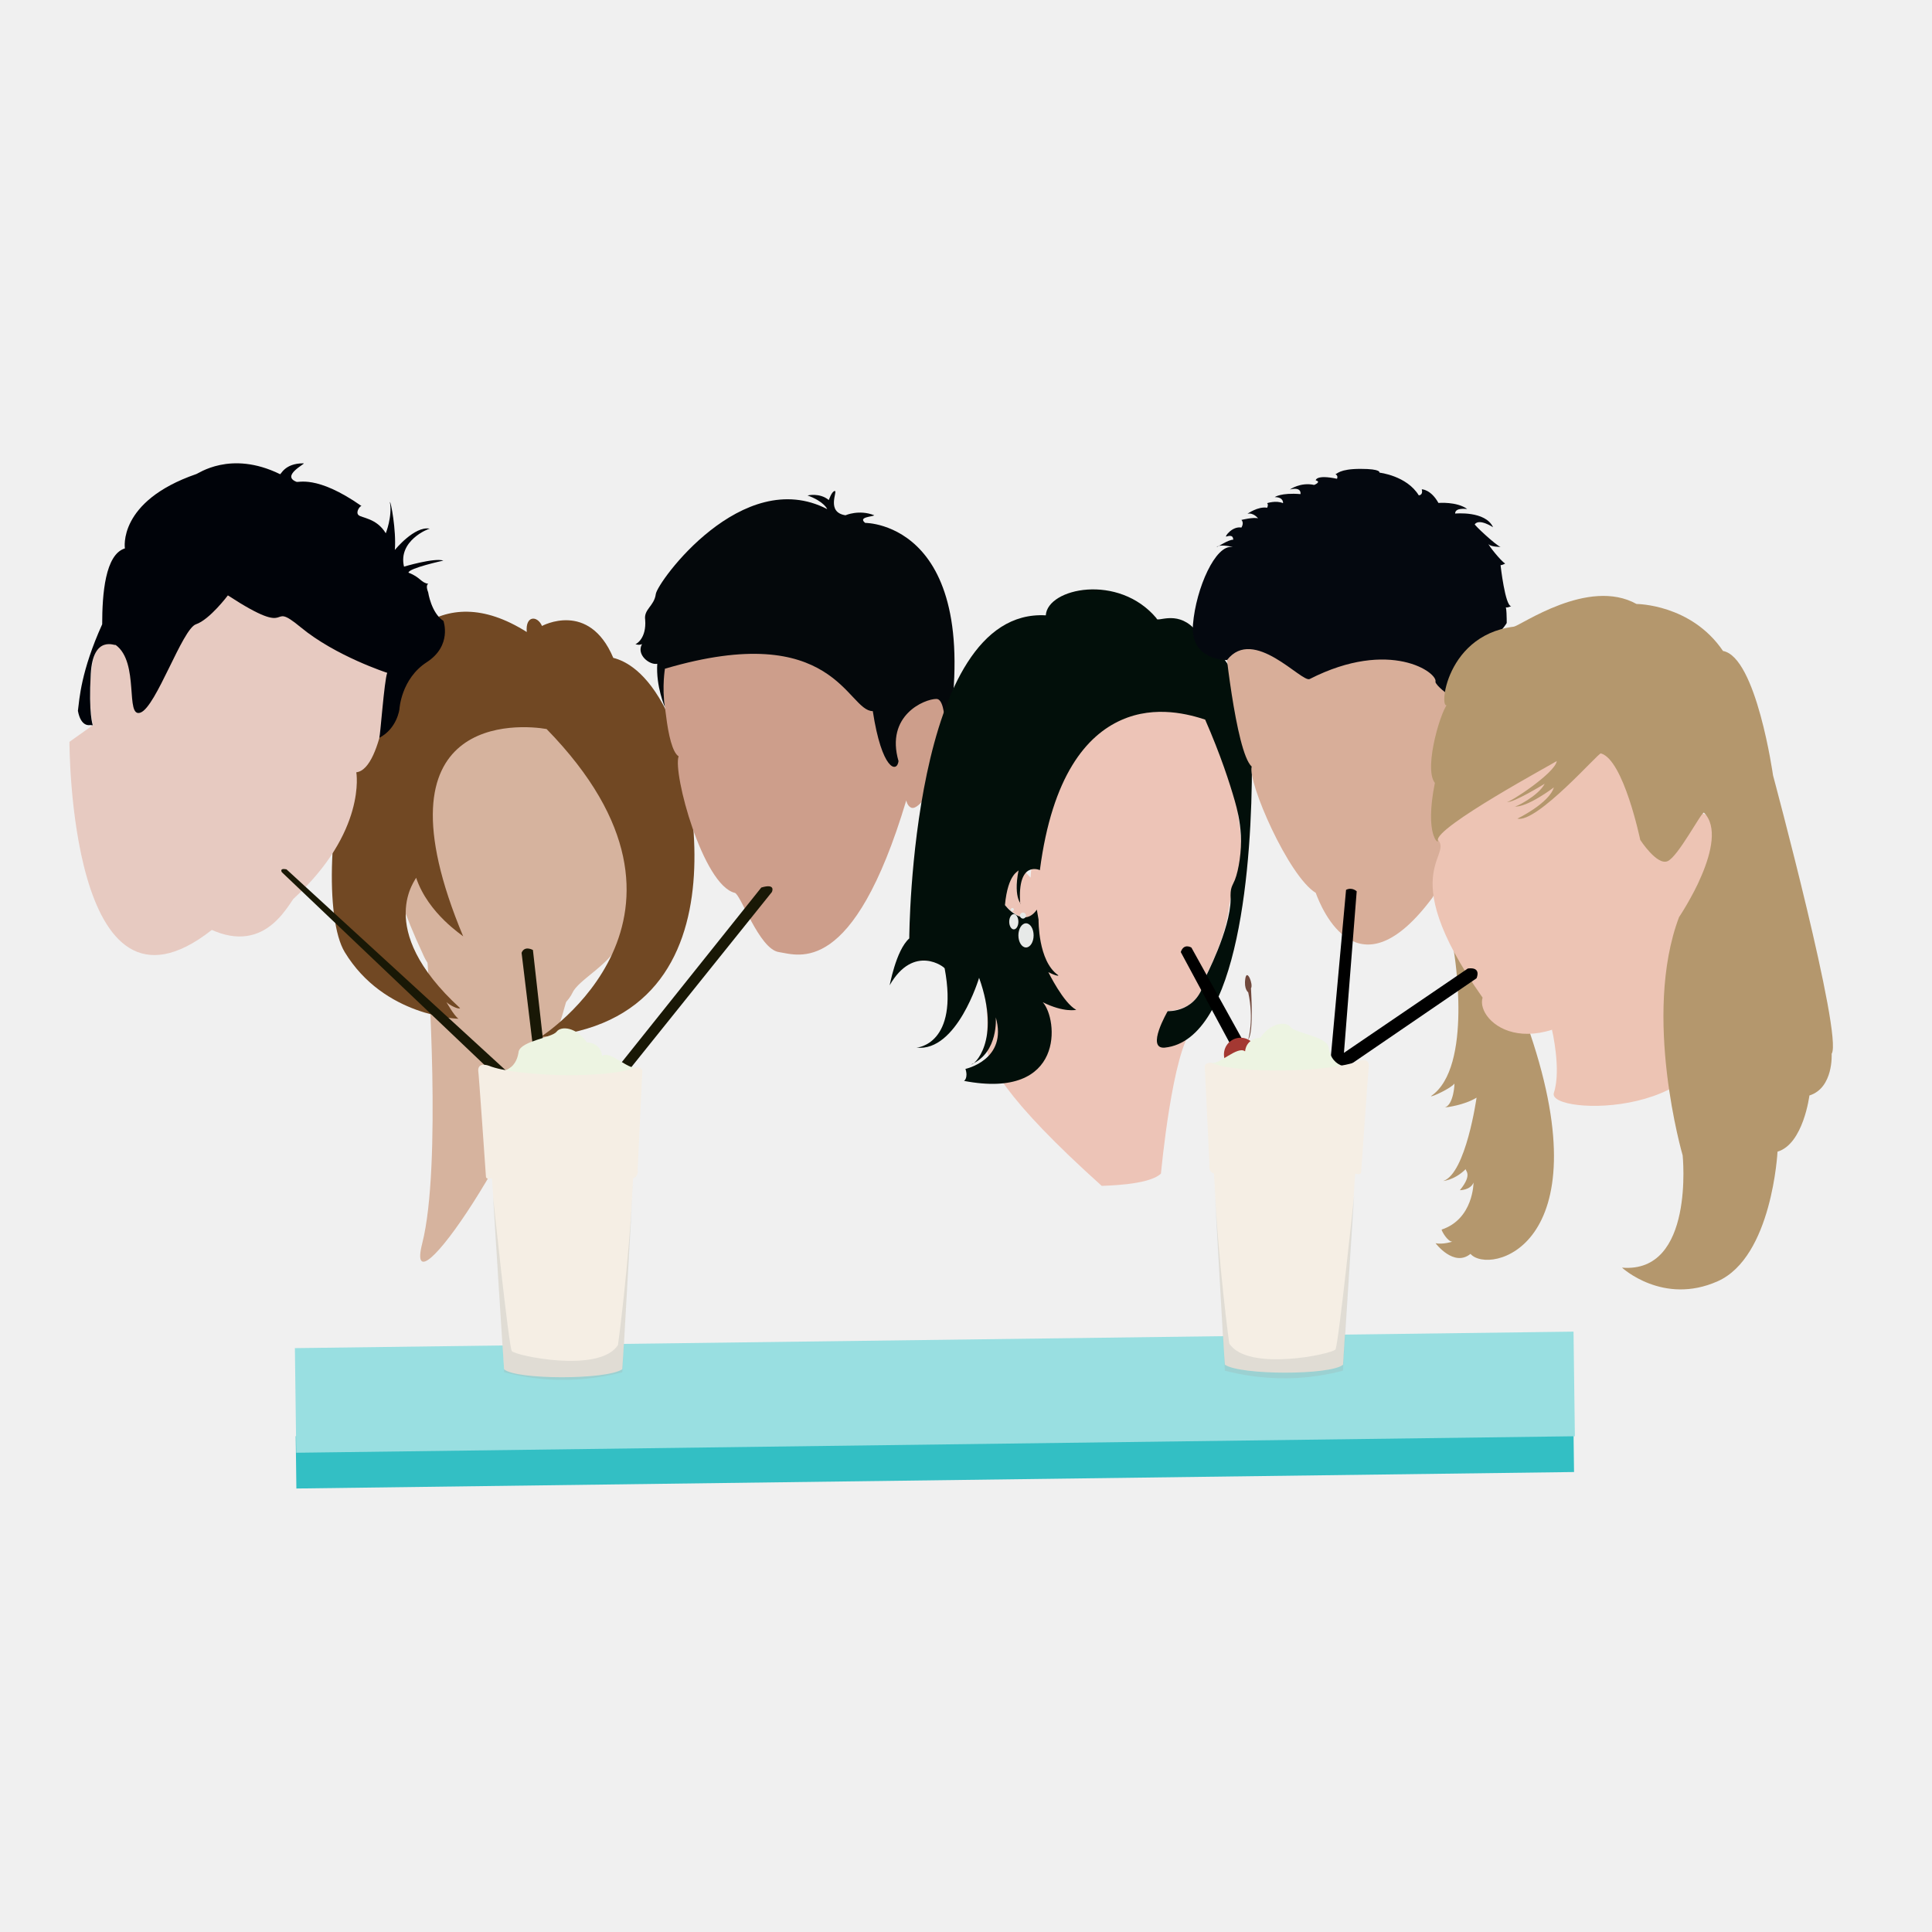
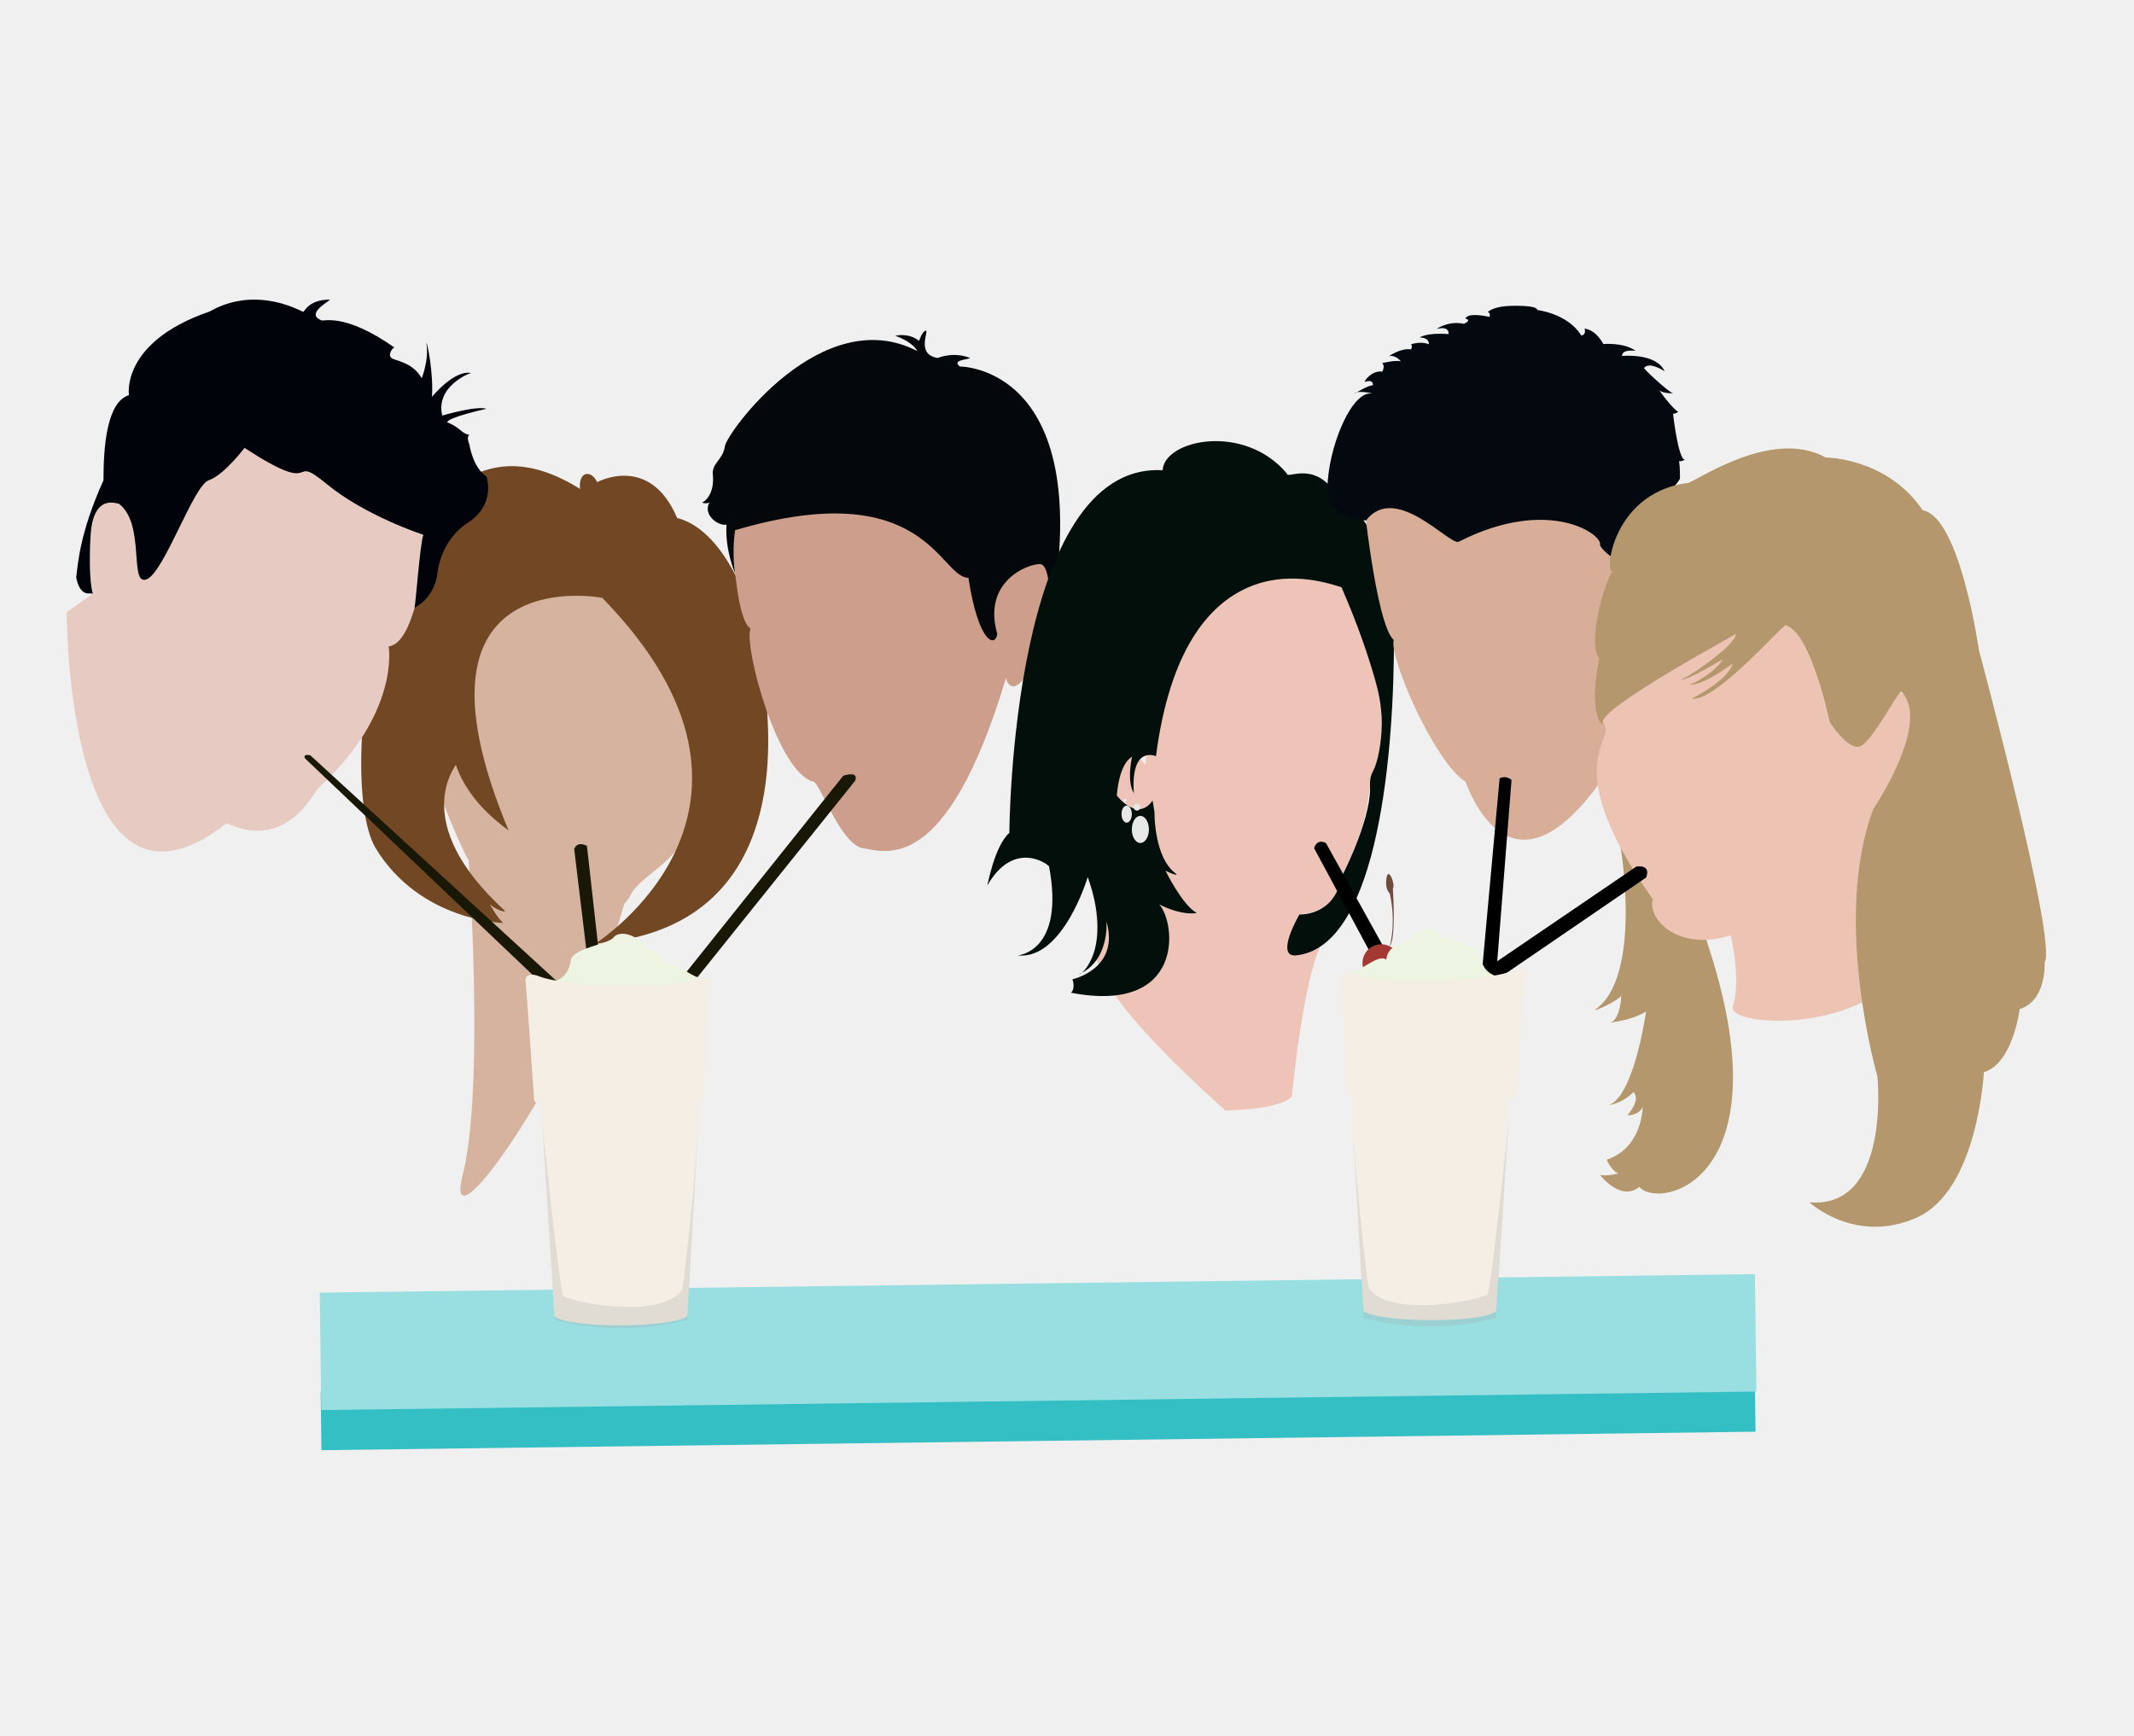
- <svg xmlns="http://www.w3.org/2000/svg" version="1.1" id="Layer_1" x="0px" y="0px" viewBox="0 0 1020 1020" style="enable-background:new 0 0 1020 1020;" xml:space="preserve">
+ <svg xmlns="http://www.w3.org/2000/svg" version="1.1" id="Layer_1" x="0px" y="0px" viewBox="0 0 1573.6 1280" style="enable-background:new 0 0 1573.6 1280;" xml:space="preserve">
  <style type="text/css">
	.st0{display:none;}
	.st1{display:inline;fill:#FFFFFF;}
	.st2{display:inline;fill:#CD9E8B;}
	.st3{display:inline;fill:#000309;}
	.st4{font-family:'BrandonGrotesque-Black';}
	.st5{font-size:36px;}
- 	.st6{letter-spacing:3;}
+ 	.st6{letter-spacing:4;}
	.st7{font-size:24px;}
- 	.st8{fill:#33BFC4;}
- 	.st9{fill:#99DFE1;}
- 	.st10{fill:#D6B39E;}
- 	.st11{fill:#714823;}
- 	.st12{fill:#E7CAC1;}
- 	.st13{fill:#000309;}
- 	.st14{fill:#CD9E8B;}
- 	.st15{fill:#04080B;}
- 	.st16{fill:#EDC4B7;}
- 	.st17{fill:#020F0A;}
- 	.st18{fill:#E7E9E8;}
- 	.st19{fill:#D8AE99;}
- 	.st20{fill:#04080F;}
- 	.st21{fill:#EDC4B4;}
- 	.st22{fill:#B4976D;}
- 	.st23{fill:#191806;}
- 	.st24{fill:#EDF4E2;}
- 	.st25{fill:#F5EEE4;}
- 	.st26{opacity:0.25;fill:#A1A8A5;enable-background:new    ;}
- 	.st27{fill:#A43832;}
- 	.st28{fill:#71493D;}
+ 	.st8{letter-spacing:3;}
+ 	.st9{fill:#33BFC4;}
+ 	.st10{fill:#99DFE1;}
+ 	.st11{fill:#D6B39E;}
+ 	.st12{fill:#714823;}
+ 	.st13{fill:#E7CAC1;}
+ 	.st14{fill:#000309;}
+ 	.st15{fill:#CD9E8B;}
+ 	.st16{fill:#04080B;}
+ 	.st17{fill:#EDC4B7;}
+ 	.st18{fill:#020F0A;}
+ 	.st19{fill:#E7E9E8;}
+ 	.st20{fill:#D8AE99;}
+ 	.st21{fill:#04080F;}
+ 	.st22{fill:#EDC4B4;}
+ 	.st23{fill:#B4976D;}
+ 	.st24{fill:#191806;}
+ 	.st25{fill:#EDF4E2;}
+ 	.st26{fill:#F5EEE4;}
+ 	.st27{opacity:0.25;fill:#A1A8A5;enable-background:new    ;}
+ 	.st28{fill:#A43832;}
+ 	.st29{fill:#71493D;}
</style>
  <g id="Reference" class="st0">
</g>
  <g id="BG" class="st0">
-     <rect id="Blue" x="-450" y="-130" class="st1" width="1920" height="1280" />
-     <path id="Ross_x27_s_Neck" class="st2" d="M432.1,485.2c0,0,4.4,17.2,63.4-4.8c3-4,0.3-53.8-16.3-76.9S386.6,418,432.1,485.2" />
+     <rect id="Blue" x="-173.2" class="st1" width="1920" height="1280" />
+     <path id="Ross_x27_s_Neck" class="st2" d="M708.9,615.2c0,0,4.4,17.2,63.4-4.8c3-4,0.3-53.8-16.3-76.9S663.4,548,708.9,615.2" />
  </g>
  <g id="Text" class="st0">
-     <text transform="matrix(1 0 0 1 238.5741 976.2168)" class="st3 st4 st5 st6">I’LL BE THERE FOR YOU</text>
-     <text transform="matrix(1 0 0 1 409.1222 57.2168)" class="st3 st4 st5 st6">FRIENDS</text>
-     <text transform="matrix(1 0 0 1 429.9823 86.0168)" class="st3 st4 st7 st6">1994-2004</text>
+     <text transform="matrix(1 0 0 1 515.3741 1106.217)" class="st3 st4 st5 st6">I’LL BE THERE FOR YOU</text>
+     <text transform="matrix(1 0 0 1 685.9222 187.2168)" class="st3 st4 st5 st6">FRIENDS</text>
+     <text transform="matrix(1 0 0 1 706.7823 216.0168)" class="st3 st4 st7 st8">1994-2004</text>
  </g>
  <g id="Table">
-     <rect id="Bottom" x="156.27" y="753.9" transform="matrix(0.9999 -0.0129 0.0129 0.9999 -9.863 6.4314)" class="st8" width="674.61" height="27.62" />
-     <rect id="Top" x="156.02" y="707.4" transform="matrix(0.9999 -0.0129 0.0129 0.9999 -9.4413 6.4287)" class="st9" width="675.12" height="55.24" />
+     <rect id="Bottom" x="236.7" y="1019.4" transform="matrix(0.9999 -1.290066e-02 1.290066e-02 0.9999 -13.3663 9.962)" class="st9" width="1057.6" height="43.3" />
+     <rect id="Top" x="236.3" y="946.5" transform="matrix(0.9999 -1.290066e-02 1.290066e-02 0.9999 -12.7052 9.9578)" class="st10" width="1058.4" height="86.6" />
  </g>
  <g id="Rachel">
-     <path id="Face_00000165215981469652447690000001712876044890071938_" class="st10" d="M223.31,503.79   c6.38,15.18,21.24,15.63,34.06,31.64c6.38,8.04,36.87,4.78,44.84-11.23c3.19-7.21,20.79-15.18,25.64-28   c4.78-12.82,13.14-23.98-5.04-94.85C304.64,330.42,145.24,337.63,223.31,503.79z" />
-     <path id="Neck_00000168808589113193851130000016148125485829520061_" class="st10" d="M225.74,508.39c0,0,7.59,107.16-2.81,147.99   c-10.4,40.82,56.52-55.24,75.91-127.32S225.74,508.39,225.74,508.39z" />
-     <path id="Hair_00000109026599716188606680000012346897763147777958_" class="st11" d="M285.38,547.49c0,0,100.08-63.28,3.19-162.6   c-13.59-2.42-93.64-9.19-44.01,109.52c0-0.45-18.43-11.8-24.88-31.06c0.83,0-23.22,26.41,23.22,68.89   c-0.83,0.83-5.61-1.59-7.21-3.19c0,0,4.02,7.21,6.38,8.8c0,0-39.23-0.83-60.09-35.21c-20.79-34.45,4.78-226.64,96.13-168.97   c-0.83-8.8,5.61-8.8,8.04-3.19c0,0,24.81-13.59,37.63,16.84c6.38,1.59,17.61,7.21,28,28C362.24,396.12,401.54,538.69,285.38,547.49   z" />
+     <path id="Face_00000165215981469652447690000001712876044890071938_" class="st11" d="M341.8,627.3c10,23.8,33.3,24.5,53.4,49.6   c10,12.6,57.8,7.5,70.3-17.6c5-11.3,32.6-23.8,40.2-43.9c7.5-20.1,20.6-37.6-7.9-148.7C469.3,355.5,219.4,366.8,341.8,627.3z" />
+     <path id="Neck_00000168808589113193851130000016148125485829520061_" class="st11" d="M345.6,634.5c0,0,11.9,168-4.4,232   c-16.3,64,88.6-86.6,119-199.6S345.6,634.5,345.6,634.5z" />
+     <path id="Hair_00000109026599716188606680000012346897763147777958_" class="st12" d="M439.1,695.8c0,0,156.9-99.2,5-254.9   c-21.3-3.8-146.8-14.4-69,171.7c0-0.7-28.9-18.5-39-48.7c1.3,0-36.4,41.4,36.4,108c-1.3,1.3-8.8-2.5-11.3-5c0,0,6.3,11.3,10,13.8   c0,0-61.5-1.3-94.2-55.2c-32.6-54,7.5-355.3,150.7-264.9c-1.3-13.8,8.8-13.8,12.6-5c0,0,38.9-21.3,59,26.4   c10,2.5,27.6,11.3,43.9,43.9C559.6,458.5,621.2,682,439.1,695.8z" />
  </g>
  <g id="Chandler">
-     <path id="Neck" class="st12" d="M53.51,379.66l-16.84,11.99c0,0-0.26,158.58,75.14,99.32C111.37,491.04,53.51,379.66,53.51,379.66z   " />
-     <path id="Face" class="st12" d="M61.17,396.12c0,0-13.59,4.02-13.59-29.66s10.4-26.28,13.59-25.96s11.42,14.48,12.5,27.43   c0.57,0.32,35.53-57.54,35.53-57.54s57.92-16.65,96.64,42.93c0.51,0.64-3.32,52.82-17.73,54.41c0,0,5.61,31.26-33.23,66.85   c-5.61,8.04-20.79,35.21-56.83,8.04C61.93,455.38,59.57,432.93,61.17,396.12z" />
-     <path id="Hair" class="st13" d="M47.51,382.79c0,0-4.78,1.28-6.38-7.53c0.83-6.38,1.59-20.79,12.82-45.67   c0-16.01,1.59-36.87,11.99-40.06c0,0-4.02-24.81,37.63-39.23c0.83,0,17.99-12.82,44.2,0c0.45,0.83,2.1-5.8,12.57-5.68   c0.96,0.19-11.93,6.51-3.95,9.7c0.83,0.83,10.4-4.02,34.45,12.82c-0.83,0-3.19,3.19-1.59,4.78s9.63,1.59,14.42,9.63   c0,0,3.57-8.93,2.17-16.46c0.45-0.7,3.44,14.86,2.62,25.26c0,0,10.4-12.82,18.43-11.23c-0.83,0-16.84,6.38-13.59,20.03   c0,0,16.01-4.78,20.79-3.19c0,0-18.43,4.02-18.43,6.38c6.38,2.42,6.51,5.29,10.46,5.87c0,0-1.66,0.57-0.06,4.53   c0,0,1.59,10.84,8.04,15.05c0,0,4.78,13.01-8.8,21.82c-13.59,8.8-14.42,24.81-14.42,24.81s-1.21,10.21-10.65,15.12   c0.45,0.19,2.62-30.36,4.21-34.32c0,0-27.24-8.8-45.67-24.05s-1.59,7.21-38.46-16.84c0,0-9.63,12.82-16.84,15.25   c-7.21,2.42-20.99,43.57-29.28,46.63c-8.36,3.06-0.32-26.47-13.14-35.72c0,0.7-11.93-5.8-13.14,15.31s1.08,27.11,1.08,27.11   L47.51,382.79z" />
+     <path id="Neck" class="st13" d="M75.6,432.7l-26.4,18.8c0,0-0.4,248.6,117.8,155.7C166.3,607.3,75.6,432.7,75.6,432.7z" />
+     <path id="Face" class="st13" d="M87.6,458.5c0,0-21.3,6.3-21.3-46.5s16.3-41.2,21.3-40.7s17.9,22.7,19.6,43   c0.9,0.5,55.7-90.2,55.7-90.2s90.8-26.1,151.5,67.3c0.8,1-5.2,82.8-27.8,85.3c0,0,8.8,49-52.1,104.8c-8.8,12.6-32.6,55.2-89.1,12.6   C88.8,551.4,85.1,516.2,87.6,458.5z" />
+     <path id="Hair" class="st14" d="M66.2,437.6c0,0-7.5,2-10-11.8c1.3-10,2.5-32.6,20.1-71.6c0-25.1,2.5-57.8,18.8-62.8   c0,0-6.3-38.9,59-61.5c1.3,0,28.2-20.1,69.3,0c0.7,1.3,3.3-9.1,19.7-8.9c1.5,0.3-18.7,10.2-6.2,15.2c1.3,1.3,16.3-6.3,54,20.1   c-1.3,0-5,5-2.5,7.5s15.1,2.5,22.6,15.1c0,0,5.6-14,3.4-25.8c0.7-1.1,5.4,23.3,4.1,39.6c0,0,16.3-20.1,28.9-17.6   c-1.3,0-26.4,10-21.3,31.4c0,0,25.1-7.5,32.6-5c0,0-28.9,6.3-28.9,10c10,3.8,10.2,8.3,16.4,9.2c0,0-2.6,0.9-0.1,7.1   c0,0,2.5,17,12.6,23.6c0,0,7.5,20.4-13.8,34.2c-21.3,13.8-22.6,38.9-22.6,38.9s-1.9,16-16.7,23.7c0.7,0.3,4.1-47.6,6.6-53.8   c0,0-42.7-13.8-71.6-37.7c-28.9-23.9-2.5,11.3-60.3-26.4c0,0-15.1,20.1-26.4,23.9S121,422.5,108,427.3c-13.1,4.8-0.5-41.5-20.6-56   c0,1.1-18.7-9.1-20.6,24s1.7,42.5,1.7,42.5L66.2,437.6z" />
  </g>
  <g id="Ross">
-     <path id="Face_00000095327697513123123530000003548512139281792440_" class="st14" d="M351.08,352.87c-2.55,6.83-0.38,16.9,0.57,25   c1.21,10.01,3.38,19.46,6.63,21.43c-3.19,8.8,12.82,68.06,29.66,72.08c3.19,0.83,12.82,29.66,23.22,31.26   c10.4,1.59,39.23,13.59,67.3-80.05c0.51,2.17,1.53,3.44,2.81,3.89c6.12,2.04,26.03-31.89,17.22-55.94   c-7.78-21.24-34.76-27.11-57.66-32.02C405.88,330.93,358.48,333.23,351.08,352.87z" />
-     <path id="Hair_00000014618633640300093200000016916946954615223437_" class="st15" d="M351.02,373.28c0,0-4.78-10.84-4.02-22.84   c-4.02,0.83-11.23-4.78-8.04-10.4c0,0-1.47,0.83-3.51,0c0.64,0,5.93-3.19,5.17-12.82c-0.83-5.61,4.78-7.21,5.61-13.59   c0.83-6.38,45.67-68.06,90.51-44.84c0,0-1.59-4.02-10.4-7.21c0,0,6.38-1.59,11.23,2.42c0,0,1.59-4.78,3.19-4.78   s-4.78,11.23,5.61,12.82c0,0,7.21-3.19,15.18,0c-0.83,0.83-8.8,0.83-4.78,4.02c0,0,65.7-0.51,42.04,121.9   c0-0.32,1.98-28.96-4.4-28.96s-27.05,8.68-20.03,32.85c-0.83,6.38-8.8,4.78-13.59-26.41c-13.59,0-20.03-48.86-109.72-22.39   C351.08,352.87,349.42,362.5,351.02,373.28z" />
+     <path id="Face_00000095327697513123123530000003548512139281792440_" class="st15" d="M542.1,390.7c-4,10.7-0.6,26.5,0.9,39.2   c1.9,15.7,5.3,30.5,10.4,33.6c-5,13.8,20.1,106.7,46.5,113c5,1.3,20.1,46.5,36.4,49c16.3,2.5,61.5,21.3,105.5-125.5   c0.8,3.4,2.4,5.4,4.4,6.1c9.6,3.2,40.8-50,27-87.7c-12.2-33.3-54.5-42.5-90.4-50.2C628,356.3,553.7,359.9,542.1,390.7z" />
+     <path id="Hair_00000014618633640300093200000016916946954615223437_" class="st16" d="M542,422.7c0,0-7.5-17-6.3-35.8   c-6.3,1.3-17.6-7.5-12.6-16.3c0,0-2.3,1.3-5.5,0c1,0,9.3-5,8.1-20.1c-1.3-8.8,7.5-11.3,8.8-21.3s71.6-106.7,141.9-70.3   c0,0-2.5-6.3-16.3-11.3c0,0,10-2.5,17.6,3.8c0,0,2.5-7.5,5-7.5s-7.5,17.6,8.8,20.1c0,0,11.3-5,23.8,0c-1.3,1.3-13.8,1.3-7.5,6.3   c0,0,103-0.8,65.9,191.1c0-0.5,3.1-45.4-6.9-45.4s-42.4,13.6-31.4,51.5c-1.3,10-13.8,7.5-21.3-41.4c-21.3,0-31.4-76.6-172-35.1   C542.1,390.7,539.5,405.8,542,422.7z" />
  </g>
  <g id="Monica">
-     <path id="Face_00000156547587364423049480000003274057195606676384_" class="st16" d="M547.29,480.19c0,0,2.17,35.91,54.73,51.6   c0,0,29.98,10.21,34.06-15.5c0,0,10.72-20.09,12.63-36.1c1.02-8.48,2.62-10.01,3.95-14.29c2.81-8.93,2.87-18.18,2.36-24.94   c-0.26-3.51-0.7-6.12-0.83-6.83c-1.34-8.42-2.93-24.24-4.4-55.69c-6.12-2.74-27.24-11.86-52.11-4.15   c-17.1,5.29-35.47,18.63-50.39,47.97l-3.19,41.08l-13.33-14.1l-9.89,16.58C520.82,465.78,540.08,495.44,547.29,480.19z" />
-     <path id="Neck_00000037686508653912463090000006912507012383720895_" class="st16" d="M612.93,619.57c0,0,6.06-65.96,17.03-76.61   l-13.59-9.12l-69.08-53.58l-40.95,31.13c0.96,13.91,2.17,16.84,3.06,16.9c2.11,0.13,3.44-15.56,6.25-15.56   c2.74,0,4.66,14.86,4.78,16.01c1.47,11.74,0.45,20.73,0.38,21.24c-1.08,9.76,9.57,30.04,60.85,76.1   C581.74,625.95,606.55,625.95,612.93,619.57z" />
-     <path id="Hair_00000150061976486173323740000011258714735081523391_" class="st17" d="M548.31,485.55c0,0-0.38,21.82,10.33,29.28   c0.57,0.51-1.02,0.51-5.17-1.59c0,0,7.97,16.33,14.73,19.9c0,0-6.44,1.59-17.67-4.02c8.04,8.8,11.99,51.8-41.65,41.53   c0,0.26,2.42-1.47,0.83-6.32c0,0,22.45-4.78,16.01-27.24c0,0,1.59,18.43-12.82,24.81c0.83,0.83,16.01-11.99,4.02-45.67   c0,0-11.67,39.23-33.04,36.87c0.45,0,22.33-1.85,14.86-41.78c0.32-0.51-16.27-13.46-29.09,8.93c0,0.83,3.19-18.43,10.4-24.81   c0-0.83,0.83-174.59,72.08-170.57c0.83-14.42,38.46-22.39,58.49,1.59c0,2.42,10.08-4.34,19.46,5.04   c9.38,9.38,30.75,21.18,30.87,71.76s-6.57,145.82-46.05,149.84c-10.14,0.83,1.59-19.26,1.59-19.26s16.39,0.96,19.71-17.48   c0,0,13.33-25.45,13.52-41.59c-0.32-6.38,0.83-6.76,2.23-10.21c2.1-5.29,3.64-15.63,3.19-23.54c-0.45-7.97-2.04-13.97-3.19-18.05   c-2.74-9.57-7.46-24.24-15.69-43.06c-7.85-2.55-26.03-7.91-44.33,0.26c-18.18,8.1-36.42,29.21-42.93,79.22   c0,0-11.99-5.61-10.4,17.61c1.59,0.83-4.02-1.59-0.83-17.61c0,0.83-5.61,1.59-7.21,18.43c0,0,9.63,12.82,16.84,2.42L548.31,485.55z   " />
+     <path id="Face_00000156547587364423049480000003274057195606676384_" class="st17" d="M849.7,590.3c0,0,3.4,56.3,85.8,80.9   c0,0,47,16,53.4-24.3c0,0,16.8-31.5,19.8-56.6c1.6-13.3,4.1-15.7,6.2-22.4c4.4-14,4.5-28.5,3.7-39.1c-0.4-5.5-1.1-9.6-1.3-10.7   c-2.1-13.2-4.6-38-6.9-87.3c-9.6-4.3-42.7-18.6-81.7-6.5c-26.8,8.3-55.6,29.2-79,75.2l-5,64.4l-20.9-22.1l-15.5,26   C808.2,567.7,838.4,614.2,849.7,590.3z" />
+     <path id="Neck_00000037686508653912463090000006912507012383720895_" class="st17" d="M952.6,808.8c0,0,9.5-103.4,26.7-120.1   L958,674.4l-108.3-84l-64.2,48.8c1.5,21.8,3.4,26.4,4.8,26.5c3.3,0.2,5.4-24.4,9.8-24.4c4.3,0,7.3,23.3,7.5,25.1   c2.3,18.4,0.7,32.5,0.6,33.3c-1.7,15.3,15,47.1,95.4,119.3C903.7,818.8,942.6,818.8,952.6,808.8z" />
+     <path id="Hair_00000150061976486173323740000011258714735081523391_" class="st18" d="M851.3,598.7c0,0-0.6,34.2,16.2,45.9   c0.9,0.8-1.6,0.8-8.1-2.5c0,0,12.5,25.6,23.1,31.2c0,0-10.1,2.5-27.7-6.3c12.6,13.8,18.8,81.2-65.3,65.1c0,0.4,3.8-2.3,1.3-9.9   c0,0,35.2-7.5,25.1-42.7c0,0,2.5,28.9-20.1,38.9c1.3,1.3,25.1-18.8,6.3-71.6c0,0-18.3,61.5-51.8,57.8c0.7,0,35-2.9,23.3-65.5   c0.5-0.8-25.5-21.1-45.6,14c0,1.3,5-28.9,16.3-38.9c0-1.3,1.3-273.7,113-267.4c1.3-22.6,60.3-35.1,91.7,2.5   c0,3.8,15.8-6.8,30.5,7.9c14.7,14.7,48.2,33.2,48.4,112.5s-10.3,228.6-72.2,234.9c-15.9,1.3,2.5-30.2,2.5-30.2s25.7,1.5,30.9-27.4   c0,0,20.9-39.9,21.2-65.2c-0.5-10,1.3-10.6,3.5-16c3.3-8.3,5.7-24.5,5-36.9c-0.7-12.5-3.2-21.9-5-28.3c-4.3-15-11.7-38-24.6-67.5   c-12.3-4-40.8-12.4-69.5,0.4c-28.5,12.7-57.1,45.8-67.3,124.2c0,0-18.8-8.8-16.3,27.6c2.5,1.3-6.3-2.5-1.3-27.6   c0,1.3-8.8,2.5-11.3,28.9c0,0,15.1,20.1,26.4,3.8L851.3,598.7z" />
    <g id="Earrings">
-       <ellipse id="bottom_2" class="st18" cx="541.68" cy="493.84" rx="4.02" ry="6.38" />
-       <ellipse id="bottom_1" class="st18" cx="535.24" cy="486.64" rx="2.42" ry="4.02" />
-       <circle id="top_2" class="st18" cx="540.08" cy="483.38" r="1.59" />
-       <circle id="top_1" class="st18" cx="534.47" cy="480.19" r="0.83" />
+       <ellipse id="bottom_2" class="st19" cx="840.9" cy="611.7" rx="6.3" ry="10" />
+       <ellipse id="bottom_1" class="st19" cx="830.8" cy="600.4" rx="3.8" ry="6.3" />
+       <circle id="top_2" class="st19" cx="838.4" cy="595.3" r="2.5" />
+       <circle id="top_1" class="st19" cx="829.6" cy="590.3" r="1.3" />
    </g>
  </g>
  <g id="Joey">
-     <path id="Head" class="st19" d="M660.84,404.73c-2.23,8.16,19.39,57.86,33.81,66.66c3.19,8.8,22.45,55.24,61.68,2.42   c4.02-5.61,13.59-84.9,8.04-107.29l5.61-21.62l-123.75-10.4C646.16,334.44,652.29,396.95,660.84,404.73z" />
-     <path id="Hair_00000022527604520250963200000013905405642474540977_" class="st20" d="M691.45,358.49   c-4.15,2.1-29.66-28.07-43.63-10.01c0,0-19.58,0.38-17.99-18.82c1.59-19.2,11.99-42.42,20.79-40.82c0.83,0-6.25-1.79-8.36-0.06   c0.64,0.13,5.93-3.89,9.12-3.89c-0.83,0.83,0.83-3.19-4.02-1.59c-0.83,0,3.19-5.61,8.04-4.78c0,0,1.59-2.42,0-4.02   c0,0,6.38-1.59,8.8-0.83c0,0-2.42-3.19-5.61-2.42c0,0,5.61-4.02,10.4-3.19c0,0,0.83-1.59,0-2.42c0,0,4.72-1.59,8.36,0   c0.06,0,0.45-3.19-4.34-3.19c0,0,3.19-2.42,13.59-1.59c0,0,0.83-4.02-5.61-2.42c0,0,5.61-4.02,12.82-2.42c0,0,4.02-1.59,0.83-2.42   c0,0,0-3.19,11.23-0.83c0,0,0.83-1.59-0.83-2.42c0.83,0,1.98-2.81,13.2-2.81c11.23,0,10.01,1.98,10.01,1.98s14.42,1.59,20.79,11.99   c0,0,2.42,0,1.59-3.19c0,0,4.78,0,8.8,7.21c0,0,9.63-0.83,15.18,3.19c-0.83,0-6.38-0.83-6.38,2.42c0,0,16.01-1.59,20.03,7.21   c0,0-7.21-4.78-9.63-1.59c-0.83,0,11.23,11.23,13.59,11.99c0,0-5.61,0-6.38-1.59c0,0.83,6.38,8.8,8.8,10.4c0,0-1.59,0.83-2.42,0.83   c0,0,2.42,21.62,5.61,21.62c0,0-3.19,1.59-3.19,0c0.83,0,0.83,7.21,0.83,8.8s-31.26,37.63-31.26,37.63s-5.61-4.02-6.38-6.38   C759.52,355.3,733.87,336.86,691.45,358.49z" />
+     <path id="Head" class="st20" d="M1027.7,472c-3.5,12.8,30.4,90.7,53,104.5c5,13.8,35.2,86.6,96.7,3.8   c6.3-8.8,21.3-133.1,12.6-168.2l8.8-33.9l-194-16.3C1004.7,361.8,1014.3,459.8,1027.7,472z" />
+     <path id="Hair_00000022527604520250963200000013905405642474540977_" class="st21" d="M1075.7,399.5c-6.5,3.3-46.5-44-68.4-15.7   c0,0-30.7,0.6-28.2-29.5s18.8-66.5,32.6-64c1.3,0-9.8-2.8-13.1-0.1c1,0.2,9.3-6.1,14.3-6.1c-1.3,1.3,1.3-5-6.3-2.5   c-1.3,0,5-8.8,12.6-7.5c0,0,2.5-3.8,0-6.3c0,0,10-2.5,13.8-1.3c0,0-3.8-5-8.8-3.8c0,0,8.8-6.3,16.3-5c0,0,1.3-2.5,0-3.8   c0,0,7.4-2.5,13.1,0c0.1,0,0.7-5-6.8-5c0,0,5-3.8,21.3-2.5c0,0,1.3-6.3-8.8-3.8c0,0,8.8-6.3,20.1-3.8c0,0,6.3-2.5,1.3-3.8   c0,0,0-5,17.6-1.3c0,0,1.3-2.5-1.3-3.8c1.3,0,3.1-4.4,20.7-4.4s15.7,3.1,15.7,3.1s22.6,2.5,32.6,18.8c0,0,3.8,0,2.5-5   c0,0,7.5,0,13.8,11.3c0,0,15.1-1.3,23.8,5c-1.3,0-10-1.3-10,3.8c0,0,25.1-2.5,31.4,11.3c0,0-11.3-7.5-15.1-2.5   c-1.3,0,17.6,17.6,21.3,18.8c0,0-8.8,0-10-2.5c0,1.3,10,13.8,13.8,16.3c0,0-2.5,1.3-3.8,1.3c0,0,3.8,33.9,8.8,33.9c0,0-5,2.5-5,0   c1.3,0,1.3,11.3,1.3,13.8s-49,59-49,59s-8.8-6.3-10-10C1182.4,394.5,1142.2,365.6,1075.7,399.5z" />
  </g>
  <g id="Phoebe">
-     <path id="Neck_00000065034185896754898600000014580017605595414423_" class="st21" d="M819.35,543.6c0,0,5.04,21.18,1.02,33.36   s92.94,14.16,84.9-45.29c0.7,0.38-11.93-8.36-18.75-47.52C879.69,444.98,819.35,543.6,819.35,543.6z" />
-     <path id="Bottom_Hair" class="st22" d="M767.62,502.45c0,0,10.27,61.04-12.12,76.23c0.06,0.83,10.97-4.4,12.31-6.57   c0.26-0.45-0.32,11.35-5.1,12.57c0.83,0,10.4-1.21,16.84-5.17c0,0-5.61,40.06-17.61,44.01c-0.83,0,5.61,0,11.99-6.38   c-0.83,0.83,4.02,2.42-3.19,11.23c0,0,5.61,0,7.21-4.02c0,0,0,19.2-16.84,24.81c0,0.83,3.19,6.38,5.61,6.38c0,0-4.78,1.59-8.8,0.83   c0,0,9.63,12.82,18.43,5.61c9.63,11.23,69.66-3.19,31.51-116.22C772.78,441.92,767.62,502.45,767.62,502.45z" />
-     <path id="Face_00000011716400750872459330000004696926628442920636_" class="st21" d="M757.09,441.67   c14.42,9.7-23.98,14.54,25.64,85.03c-4.02,12.82,28,41.14,77.25-11.86c0,0,13.27-15.37,15.25-32.98c2.3,1.85,5.74,3.95,9.19,3.19   c4.15-0.83,5.42-4.98,11.99-18.43c6.83-13.91,8.61-15.95,8.8-21.62c0.06-2.36,0.45-11.8-4.59-14.8c-5.1-3-14.99,1.15-23.03,11.48   l-22.77-67.17l-90.52,38.46L757.09,441.67z" />
-     <path class="st22" d="M759.13,443.77c0.7,2.3-7.21-2.42-1.59-30.43c-6.38-8.04,4.21-41.59,7.27-42.04   c-5.49,8.42-3.76-35.59,34.32-40.44c3.7-0.51,39.42-26.15,64.87-11.99c0,0,28.83,0,45.67,24.81c17.61,3.19,26.41,65.7,26.41,65.7   s37.06,137.78,30.94,146.97c0,0,1.08,17.99-11.74,22.01c0,0-3.19,25.64-16.84,29.66c0,0-2.81,55.69-31.64,68.44   c-28.83,12.82-50.46-7.21-50.46-7.21c38.46,3.19,32.02-59.26,32.02-59.26s-21.5-73.8-1.91-125.79c0,0,27.56-40.76,13.14-55.18   c-1.59,0-13.59,23.22-19.2,25.64c-5.61,2.42-14.42-11.23-14.42-11.23s-8.8-42.42-20.79-45.67c-0.83-0.83-33.62,36.87-44.08,34.45   c0,0,16.84-8.16,19.26-16.52c-0.06,0.13-14.42,10.91-20.86,10.08c0,0.83,12.82-5.61,16.01-11.99c0,0-16.84,10.4-20.03,9.63   c0.83,0.83,25.64-15.25,26.41-21.62C821.2,402.5,757.09,436.94,759.13,443.77z" />
+     <path id="Neck_00000065034185896754898600000014580017605595414423_" class="st22" d="M1276.2,689.7c0,0,7.9,33.2,1.6,52.3   s145.7,22.2,133.1-71c1.1,0.6-18.7-13.1-29.4-74.5S1276.2,689.7,1276.2,689.7z" />
+     <path id="Bottom_Hair" class="st23" d="M1195.1,625.2c0,0,16.1,95.7-19,119.5c0.1,1.3,17.2-6.9,19.3-10.3c0.4-0.7-0.5,17.8-8,19.7   c1.3,0,16.3-1.9,26.4-8.1c0,0-8.8,62.8-27.6,69c-1.3,0,8.8,0,18.8-10c-1.3,1.3,6.3,3.8-5,17.6c0,0,8.8,0,11.3-6.3   c0,0,0,30.1-26.4,38.9c0,1.3,5,10,8.8,10c0,0-7.5,2.5-13.8,1.3c0,0,15.1,20.1,28.9,8.8c15.1,17.6,109.2-5,49.4-182.2   C1203.2,530.3,1195.1,625.2,1195.1,625.2z" />
+     <path id="Face_00000011716400750872459330000004696926628442920636_" class="st22" d="M1178.6,529.9   c22.6,15.2-37.6,22.8,40.2,133.3c-6.3,20.1,43.9,64.5,121.1-18.6c0,0,20.8-24.1,23.9-51.7c3.6,2.9,9,6.2,14.4,5   c6.5-1.3,8.5-7.8,18.8-28.9c10.7-21.8,13.5-25,13.8-33.9c0.1-3.7,0.7-18.5-7.2-23.2c-8-4.7-23.5,1.8-36.1,18l-35.7-105.3   l-141.9,60.3L1178.6,529.9z" />
+     <path class="st23" d="M1181.8,533.2c1.1,3.6-11.3-3.8-2.5-47.7c-10-12.6,6.6-65.2,11.4-65.9c-8.6,13.2-5.9-55.8,53.8-63.4   c5.8-0.8,61.8-41,101.7-18.8c0,0,45.2,0,71.6,38.9c27.6,5,41.4,103,41.4,103s58.1,216,48.5,230.4c0,0,1.7,28.2-18.4,34.5   c0,0-5,40.2-26.4,46.5c0,0-4.4,87.3-49.6,107.3c-45.2,20.1-79.1-11.3-79.1-11.3c60.3,5,50.2-92.9,50.2-92.9s-33.7-115.7-3-197.2   c0,0,43.2-63.9,20.6-86.5c-2.5,0-21.3,36.4-30.1,40.2s-22.6-17.6-22.6-17.6s-13.8-66.5-32.6-71.6c-1.3-1.3-52.7,57.8-69.1,54   c0,0,26.4-12.8,30.2-25.9c-0.1,0.2-22.6,17.1-32.7,15.8c0,1.3,20.1-8.8,25.1-18.8c0,0-26.4,16.3-31.4,15.1   c1.3,1.3,40.2-23.9,41.4-33.9C1279.1,468.5,1178.6,522.5,1181.8,533.2z" />
  </g>
  <g id="RCC_Milkshake">
-     <path id="Rachel_Straw" class="st23" d="M275.37,503.03l6.38,52.88l5.61-0.83l-6-53.52C281.36,501.56,276.96,499.01,275.37,503.03z   " />
-     <path id="Ross_Straw" class="st23" d="M401.92,468.58l-74.76,93.58l5.1,2.55l75.21-93.7C407.53,471.01,409.89,466.16,401.92,468.58   z" />
-     <path id="Chandler_Straw" class="st23" d="M151.23,458.95l115.65,106.02l-4.34,3.7L148.87,460.55   C148.81,460.55,147.22,458.19,151.23,458.95z" />
-     <path id="Whipped_Cream" class="st24" d="M260.31,565.67c0,0,11.86,2.23,13.52-10.59c1.59-5.61,17.61-7.21,20.03-10.4   c2.42-3.19,10.4-2.42,16.01,5.61c0,0,7.21,0,8.04,7.21c4.02-3.19,14.03,7.59,17.99,6C339.85,561.91,298.84,587.48,260.31,565.67z" />
-     <path id="Shake" class="st25" d="M335.84,563.5c-15.18,6.38-64.04,4.78-77.69-0.83c0,0-5.74-2.23-5.68,2.49   c0.19-0.13,4.08,56.01,4.08,56.01c0,0.83,0.83,1.59,3.19,0.83l6.38,100.91c6.38,5.61,54.22,5.61,62.38,0   c0.26,0,5.74-100.91,5.74-100.91c3.19-0.83,2.42-4.78,2.42-4.78l2.42-51.22C339.03,565.92,339.85,563.5,335.84,563.5z" />
-     <path id="Glass" class="st26" d="M260.31,631.88c0,0,8.29,78.97,9.89,81.39c1.59,2.42,46.44,11.99,56.07-3.19   c0,0,5.61-40.82,8.04-86.5l-5.74,100.91c-8.16,2.1-19.33,4.15-32.72,4.02c-11.93-0.13-22.01-2.04-29.66-4.02   C264.2,693.56,262.22,662.75,260.31,631.88z" />
+     <path id="Rachel_Straw" class="st24" d="M423.4,626.1l10,82.9l8.8-1.3l-9.4-83.9C432.8,623.8,425.9,619.8,423.4,626.1z" />
+     <path id="Ross_Straw" class="st24" d="M621.8,572.1L504.6,718.8l8,4l117.9-146.9C630.6,575.9,634.3,568.3,621.8,572.1z" />
+     <path id="Chandler_Straw" class="st24" d="M228.8,557l181.3,166.2l-6.8,5.8L225.1,559.5C225,559.5,222.5,555.8,228.8,557z" />
+     <path id="Whipped_Cream" class="st25" d="M399.8,724.3c0,0,18.6,3.5,21.2-16.6c2.5-8.8,27.6-11.3,31.4-16.3s16.3-3.8,25.1,8.8   c0,0,11.3,0,12.6,11.3c6.3-5,22,11.9,28.2,9.4S460.2,758.5,399.8,724.3z" />
+     <path id="Shake" class="st26" d="M518.2,720.9c-23.8,10-100.4,7.5-121.8-1.3c0,0-9-3.5-8.9,3.9c0.3-0.2,6.4,87.8,6.4,87.8   c0,1.3,1.3,2.5,5,1.3l10,158.2c10,8.8,85,8.8,97.8,0c0.4,0,9-158.2,9-158.2c5-1.3,3.8-7.5,3.8-7.5l3.8-80.3   C523.2,724.7,524.5,720.9,518.2,720.9z" />
+     <path id="Glass" class="st27" d="M399.8,828.1c0,0,13,123.8,15.5,127.6s72.8,18.8,87.9-5c0,0,8.8-64,12.6-135.6l-9,158.2   c-12.8,3.3-30.3,6.5-51.3,6.3c-18.7-0.2-34.5-3.2-46.5-6.3C405.9,924.8,402.8,876.5,399.8,828.1z" />
  </g>
  <g id="MJP_Milkshake">
-     <path id="Monica_Straw" d="M623.39,502.65l31.64,58.81l5.87-3.64l-31.89-57.54C628.94,500.22,624.99,497.8,623.39,502.65z" />
-     <path id="Joey_Straw" d="M710.65,469.8l-8.55,93.77h6.83l7.34-93C716.27,470.56,713.84,468.2,710.65,469.8z" />
-     <path id="Phoebe_Straw" d="M774.95,511.32l-75.52,51.41l4.27,5.61l75.84-51.86C779.54,516.42,782.41,510.36,774.95,511.32z" />
-     <ellipse id="Cherry" transform="matrix(0.1602 -0.9871 0.9871 0.1602 0.5663 1114.015)" class="st27" cx="654.97" cy="556.67" rx="8.8" ry="8.8" />
-     <path id="Cherry_Stem" class="st28" d="M658.99,548.83c0,0,3.19-10.52,0-24.94c0,0-2.36-1.59-1.53-7.21c0.83-5.61,4.34,3.06,3,5.1   C660.39,521.78,662.11,544.94,658.99,548.83z" />
-     <path id="Whipped_Cream_00000005248930476029037360000008143483495060487308_" class="st24" d="M714.93,563.24   c0,0-11.86,2.23-13.52-10.59c-1.59-5.61-17.61-7.21-20.03-10.4c-2.42-3.19-10.4-2.42-16.01,5.61c0,0-7.21,0-8.04,7.21   c-4.02-3.19-14.03,7.59-17.99,6C635.38,559.48,676.34,585.06,714.93,563.24z" />
-     <path id="Shake_00000106825636885273010430000000942627846340391069_" class="st25" d="M639.34,561.08   c15.18,6.38,64.04,4.78,77.69-0.83c0,0,5.8-2.23,5.68,2.49c-0.19-0.13-4.08,56.01-4.08,56.01c0,0.83-0.83,1.59-3.19,0.83   l-6.38,100.91c-6.38,5.61-54.22,5.61-62.38,0c-0.26,0-5.74-100.91-5.74-100.91c-3.19-0.83-2.42-4.78-2.42-4.78l-2.42-51.22   C636.15,563.5,635.38,561.08,639.34,561.08z" />
-     <path id="Glass_00000062891744608232664540000011740065602927785123_" class="st26" d="M714.93,631.05c0,0-8.29,78.97-9.89,81.39   c-1.59,2.42-46.44,11.99-56.07-3.19c0,0-5.61-40.82-8.04-86.5l5.74,100.91c8.16,2.1,19.33,4.15,32.72,4.02   c11.93-0.13,22.01-2.04,29.6-4.02C710.97,692.8,712.95,661.92,714.93,631.05z" />
+     <path id="Monica_Straw" d="M969,625.5l49.6,92.2l9.2-5.7l-50-90.2C977.7,621.7,971.5,617.9,969,625.5z" />
+     <path id="Joey_Straw" d="M1105.8,574l-13.4,147h10.7l11.5-145.8C1114.6,575.2,1110.8,571.5,1105.8,574z" />
+     <path id="Phoebe_Straw" d="M1206.6,639.1l-118.4,80.6l6.7,8.8l118.9-81.3C1213.8,647.1,1218.3,637.6,1206.6,639.1z" />
+     <circle id="Cherry" class="st28" cx="1018.5" cy="710.2" r="13.8" />
+     <path id="Cherry_Stem" class="st29" d="M1024.8,697.9c0,0,5-16.5,0-39.1c0,0-3.7-2.5-2.4-11.3c1.3-8.8,6.8,4.8,4.7,8   C1027,655.5,1029.7,691.8,1024.8,697.9z" />
+     <path id="Whipped_Cream_00000005248930476029037360000008143483495060487308_" class="st25" d="M1112.5,720.5   c0,0-18.6,3.5-21.2-16.6c-2.5-8.8-27.6-11.3-31.4-16.3s-16.3-3.8-25.1,8.8c0,0-11.3,0-12.6,11.3c-6.3-5-22,11.9-28.2,9.4   C987.8,714.6,1052,754.7,1112.5,720.5z" />
+     <path id="Shake_00000106825636885273010430000000942627846340391069_" class="st26" d="M994,717.1c23.8,10,100.4,7.5,121.8-1.3   c0,0,9.1-3.5,8.9,3.9c-0.3-0.2-6.4,87.8-6.4,87.8c0,1.3-1.3,2.5-5,1.3l-10,158.2c-10,8.8-85,8.8-97.8,0c-0.4,0-9-158.2-9-158.2   c-5-1.3-3.8-7.5-3.8-7.5l-3.8-80.3C989,720.9,987.8,717.1,994,717.1z" />
+     <path id="Glass_00000062891744608232664540000011740065602927785123_" class="st27" d="M1112.5,826.8c0,0-13,123.8-15.5,127.6   s-72.8,18.8-87.9-5c0,0-8.8-64-12.6-135.6l9,158.2c12.8,3.3,30.3,6.5,51.3,6.3c18.7-0.2,34.5-3.2,46.4-6.3   C1106.3,923.6,1109.4,875.2,1112.5,826.8z" />
  </g>
</svg>
